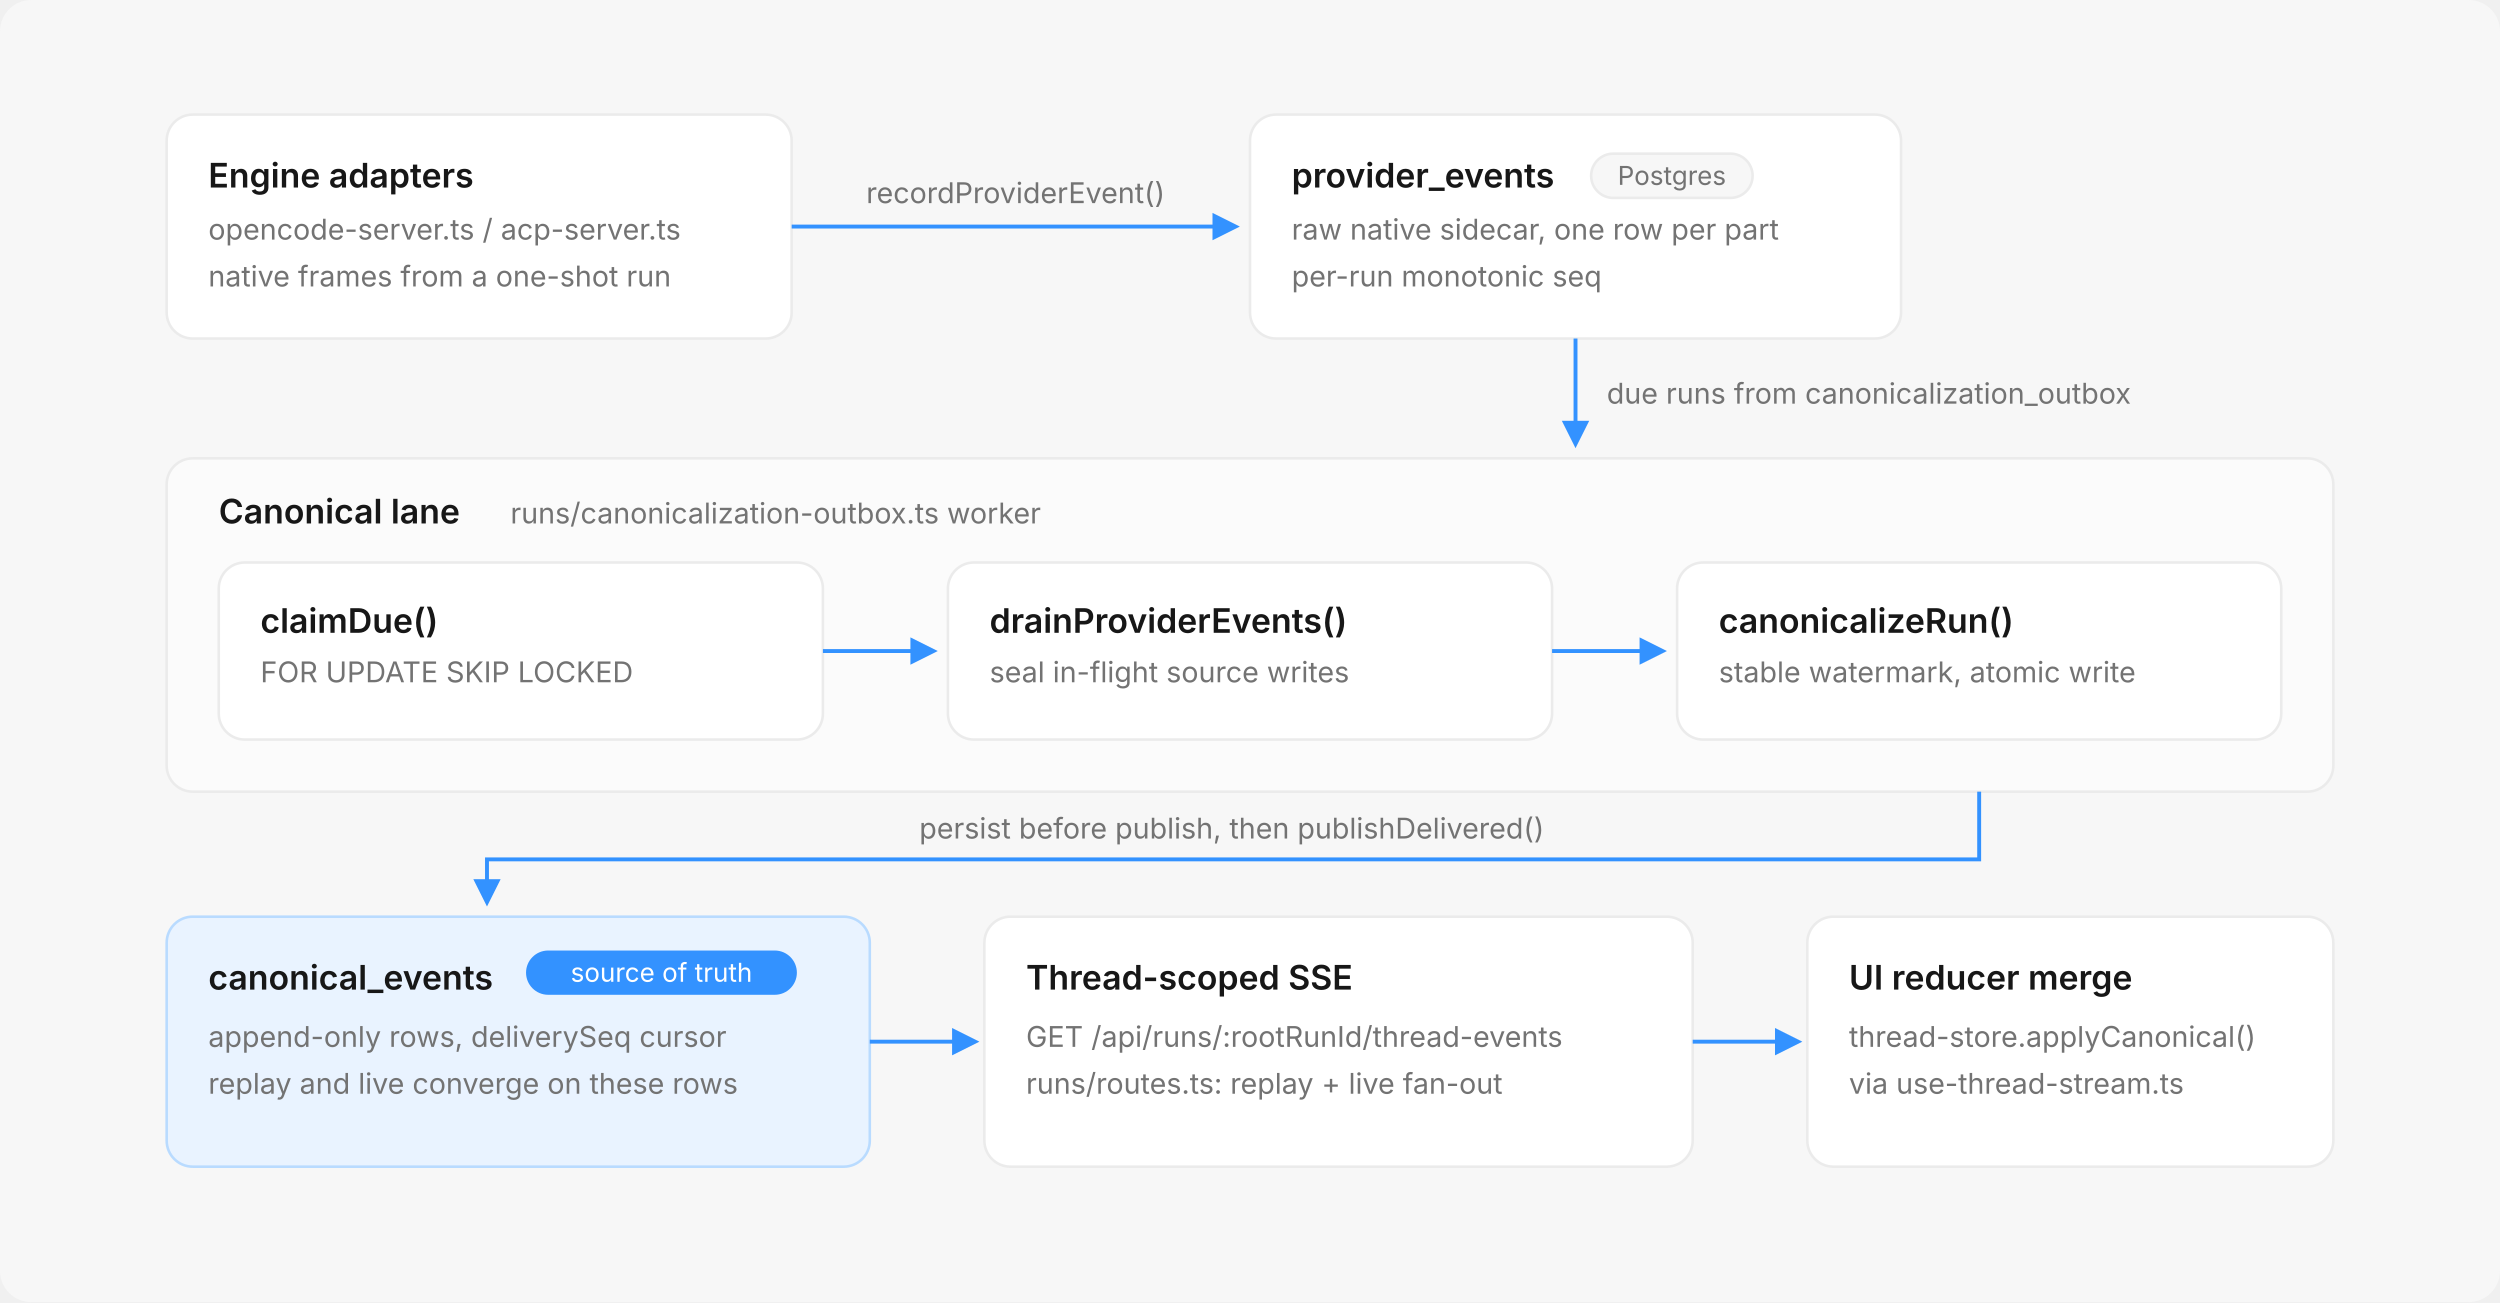
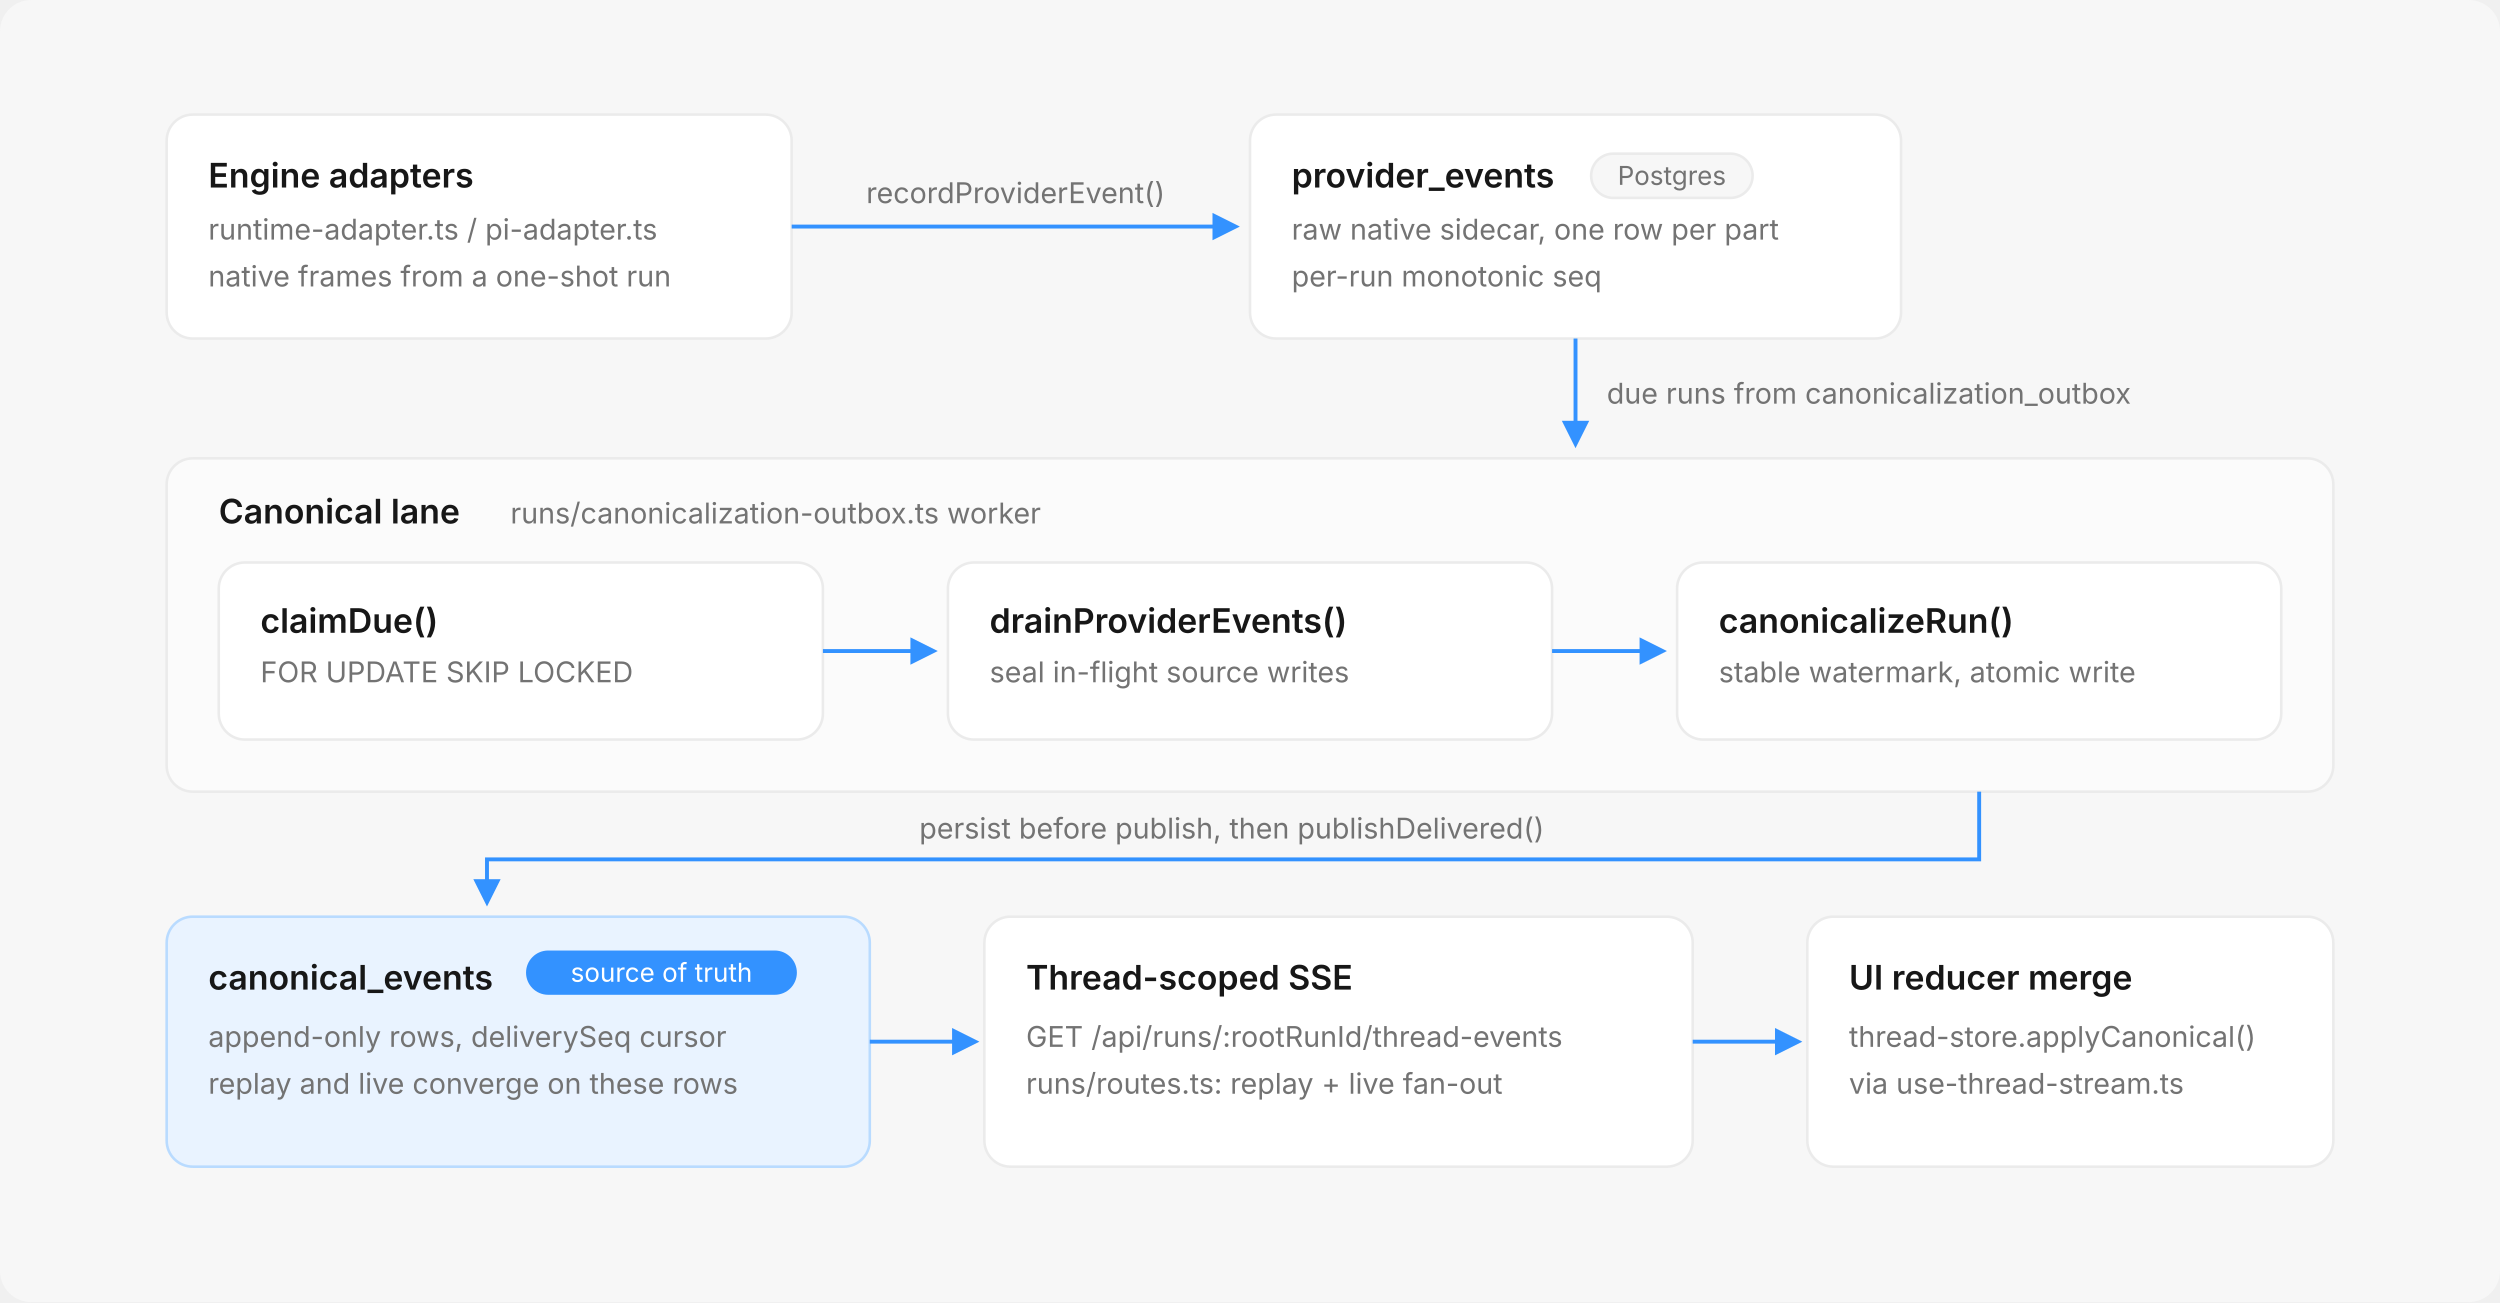
<svg xmlns="http://www.w3.org/2000/svg" viewBox="0 0 960 500" role="img" aria-labelledby="cef-title">
  <defs>
    <marker id="cef-arrow" viewBox="0 0 10 10" refX="8" refY="5" markerWidth="7" markerHeight="7" orient="auto-start-reverse">
      <path d="M0,0 L10,5 L0,10 z" fill="#3392ff" />
    </marker>
  </defs>
  <rect x="0" y="0" width="960" height="500" rx="12" fill="#f7f7f7" />
  <g font-family="Inter, system-ui, sans-serif">
    <rect x="64" y="44" width="240" height="86" rx="10" fill="#ffffff" stroke="#ebebeb" />
    <text x="80" y="72" font-size="13" font-weight="600" fill="#171717">Engine adapters</text>
-     <text x="80" y="92" font-size="11" fill="#737373">opencode-server.ts / acp-server.ts</text>
+     <text x="80" y="92" font-size="11" fill="#737373">runtime-adapter.ts / pi-adapter.ts</text>
    <text x="80" y="110" font-size="11" fill="#737373">native frames from a one-shot run</text>
    <rect x="480" y="44" width="250" height="86" rx="10" fill="#ffffff" stroke="#ebebeb" />
    <text x="496" y="72" font-size="13" font-weight="600" fill="#171717">provider_events</text>
    <rect x="611" y="59" width="62" height="17" rx="8.5" fill="#f7f7f7" stroke="#ebebeb" />
    <text x="642" y="71" font-size="10" fill="#737373" text-anchor="middle">Postgres</text>
    <text x="496" y="92" font-size="11" fill="#737373">raw native sidecar, one row per part</text>
    <text x="496" y="110" font-size="11" fill="#737373">per-run monotonic seq</text>
    <line x1="304" y1="87" x2="474" y2="87" stroke="#3392ff" stroke-width="1.5" marker-end="url(#cef-arrow)" />
    <text x="390" y="78" font-size="11" fill="#737373" text-anchor="middle">recordProviderEvent()</text>
    <line x1="605" y1="130" x2="605" y2="170" stroke="#3392ff" stroke-width="1.5" marker-end="url(#cef-arrow)" />
    <text x="617" y="155" font-size="11" fill="#737373">due runs from canonicalization_outbox</text>
    <rect x="64" y="176" width="832" height="128" rx="10" fill="#fbfbfb" stroke="#ebebeb" />
    <text x="84" y="201" font-size="13" font-weight="600" fill="#171717">Canonical lane</text>
    <text x="196" y="201" font-size="11" fill="#737373">runs/canonicalization-outbox.ts worker</text>
    <rect x="84" y="216" width="232" height="68" rx="10" fill="#ffffff" stroke="#ebebeb" />
    <text x="100" y="243" font-size="13" font-weight="600" fill="#171717">claimDue()</text>
    <text x="100" y="262" font-size="11" fill="#737373">FOR UPDATE SKIP LOCKED</text>
    <line x1="316" y1="250" x2="358" y2="250" stroke="#3392ff" stroke-width="1.5" marker-end="url(#cef-arrow)" />
    <rect x="364" y="216" width="232" height="68" rx="10" fill="#ffffff" stroke="#ebebeb" />
    <text x="380" y="243" font-size="13" font-weight="600" fill="#171717">drainProviderEvents()</text>
    <text x="380" y="262" font-size="11" fill="#737373">seal in-flight source writes</text>
    <line x1="596" y1="250" x2="638" y2="250" stroke="#3392ff" stroke-width="1.5" marker-end="url(#cef-arrow)" />
    <rect x="644" y="216" width="232" height="68" rx="10" fill="#ffffff" stroke="#ebebeb" />
    <text x="660" y="243" font-size="13" font-weight="600" fill="#171717">canonicalizeRun()</text>
    <text x="660" y="262" font-size="11" fill="#737373">stable watermark, atomic write</text>
    <path d="M760,304 V330 H187 V346" fill="none" stroke="#3392ff" stroke-width="1.5" marker-end="url(#cef-arrow)" />
    <text x="473" y="322" font-size="11" fill="#737373" text-anchor="middle">persist before publish, then publishDelivered()</text>
    <rect x="64" y="352" width="270" height="96" rx="10" fill="#e9f3ff" stroke="#b9dbff" />
    <text x="80" y="380" font-size="13" font-weight="600" fill="#171717">canonical_events</text>
    <rect x="202" y="365" width="104" height="17" rx="8.5" fill="#3392ff" />
    <text x="254" y="377" font-size="10" fill="#ffffff" text-anchor="middle">source of truth</text>
    <text x="80" y="402" font-size="11" fill="#737373">append-only rows, deliverySeq cursor</text>
    <text x="80" y="420" font-size="11" fill="#737373">replay and live converge on these rows</text>
    <line x1="334" y1="400" x2="374" y2="400" stroke="#3392ff" stroke-width="1.5" marker-end="url(#cef-arrow)" />
    <rect x="378" y="352" width="272" height="96" rx="10" fill="#ffffff" stroke="#ebebeb" />
    <text x="394" y="380" font-size="13" font-weight="600" fill="#171717">Thread-scoped SSE</text>
    <text x="394" y="402" font-size="11" fill="#737373">GET /api/runs/:rootRunId/thread-events</text>
    <text x="394" y="420" font-size="11" fill="#737373">runs/routes.ts: replay + live fan-out</text>
    <line x1="650" y1="400" x2="690" y2="400" stroke="#3392ff" stroke-width="1.5" marker-end="url(#cef-arrow)" />
    <rect x="694" y="352" width="202" height="96" rx="10" fill="#ffffff" stroke="#ebebeb" />
    <text x="710" y="380" font-size="13" font-weight="600" fill="#171717">UI reducer merge</text>
    <text x="710" y="402" font-size="11" fill="#737373">thread-store.applyCanonical()</text>
    <text x="710" y="420" font-size="11" fill="#737373">via use-thread-stream.ts</text>
  </g>
</svg>
